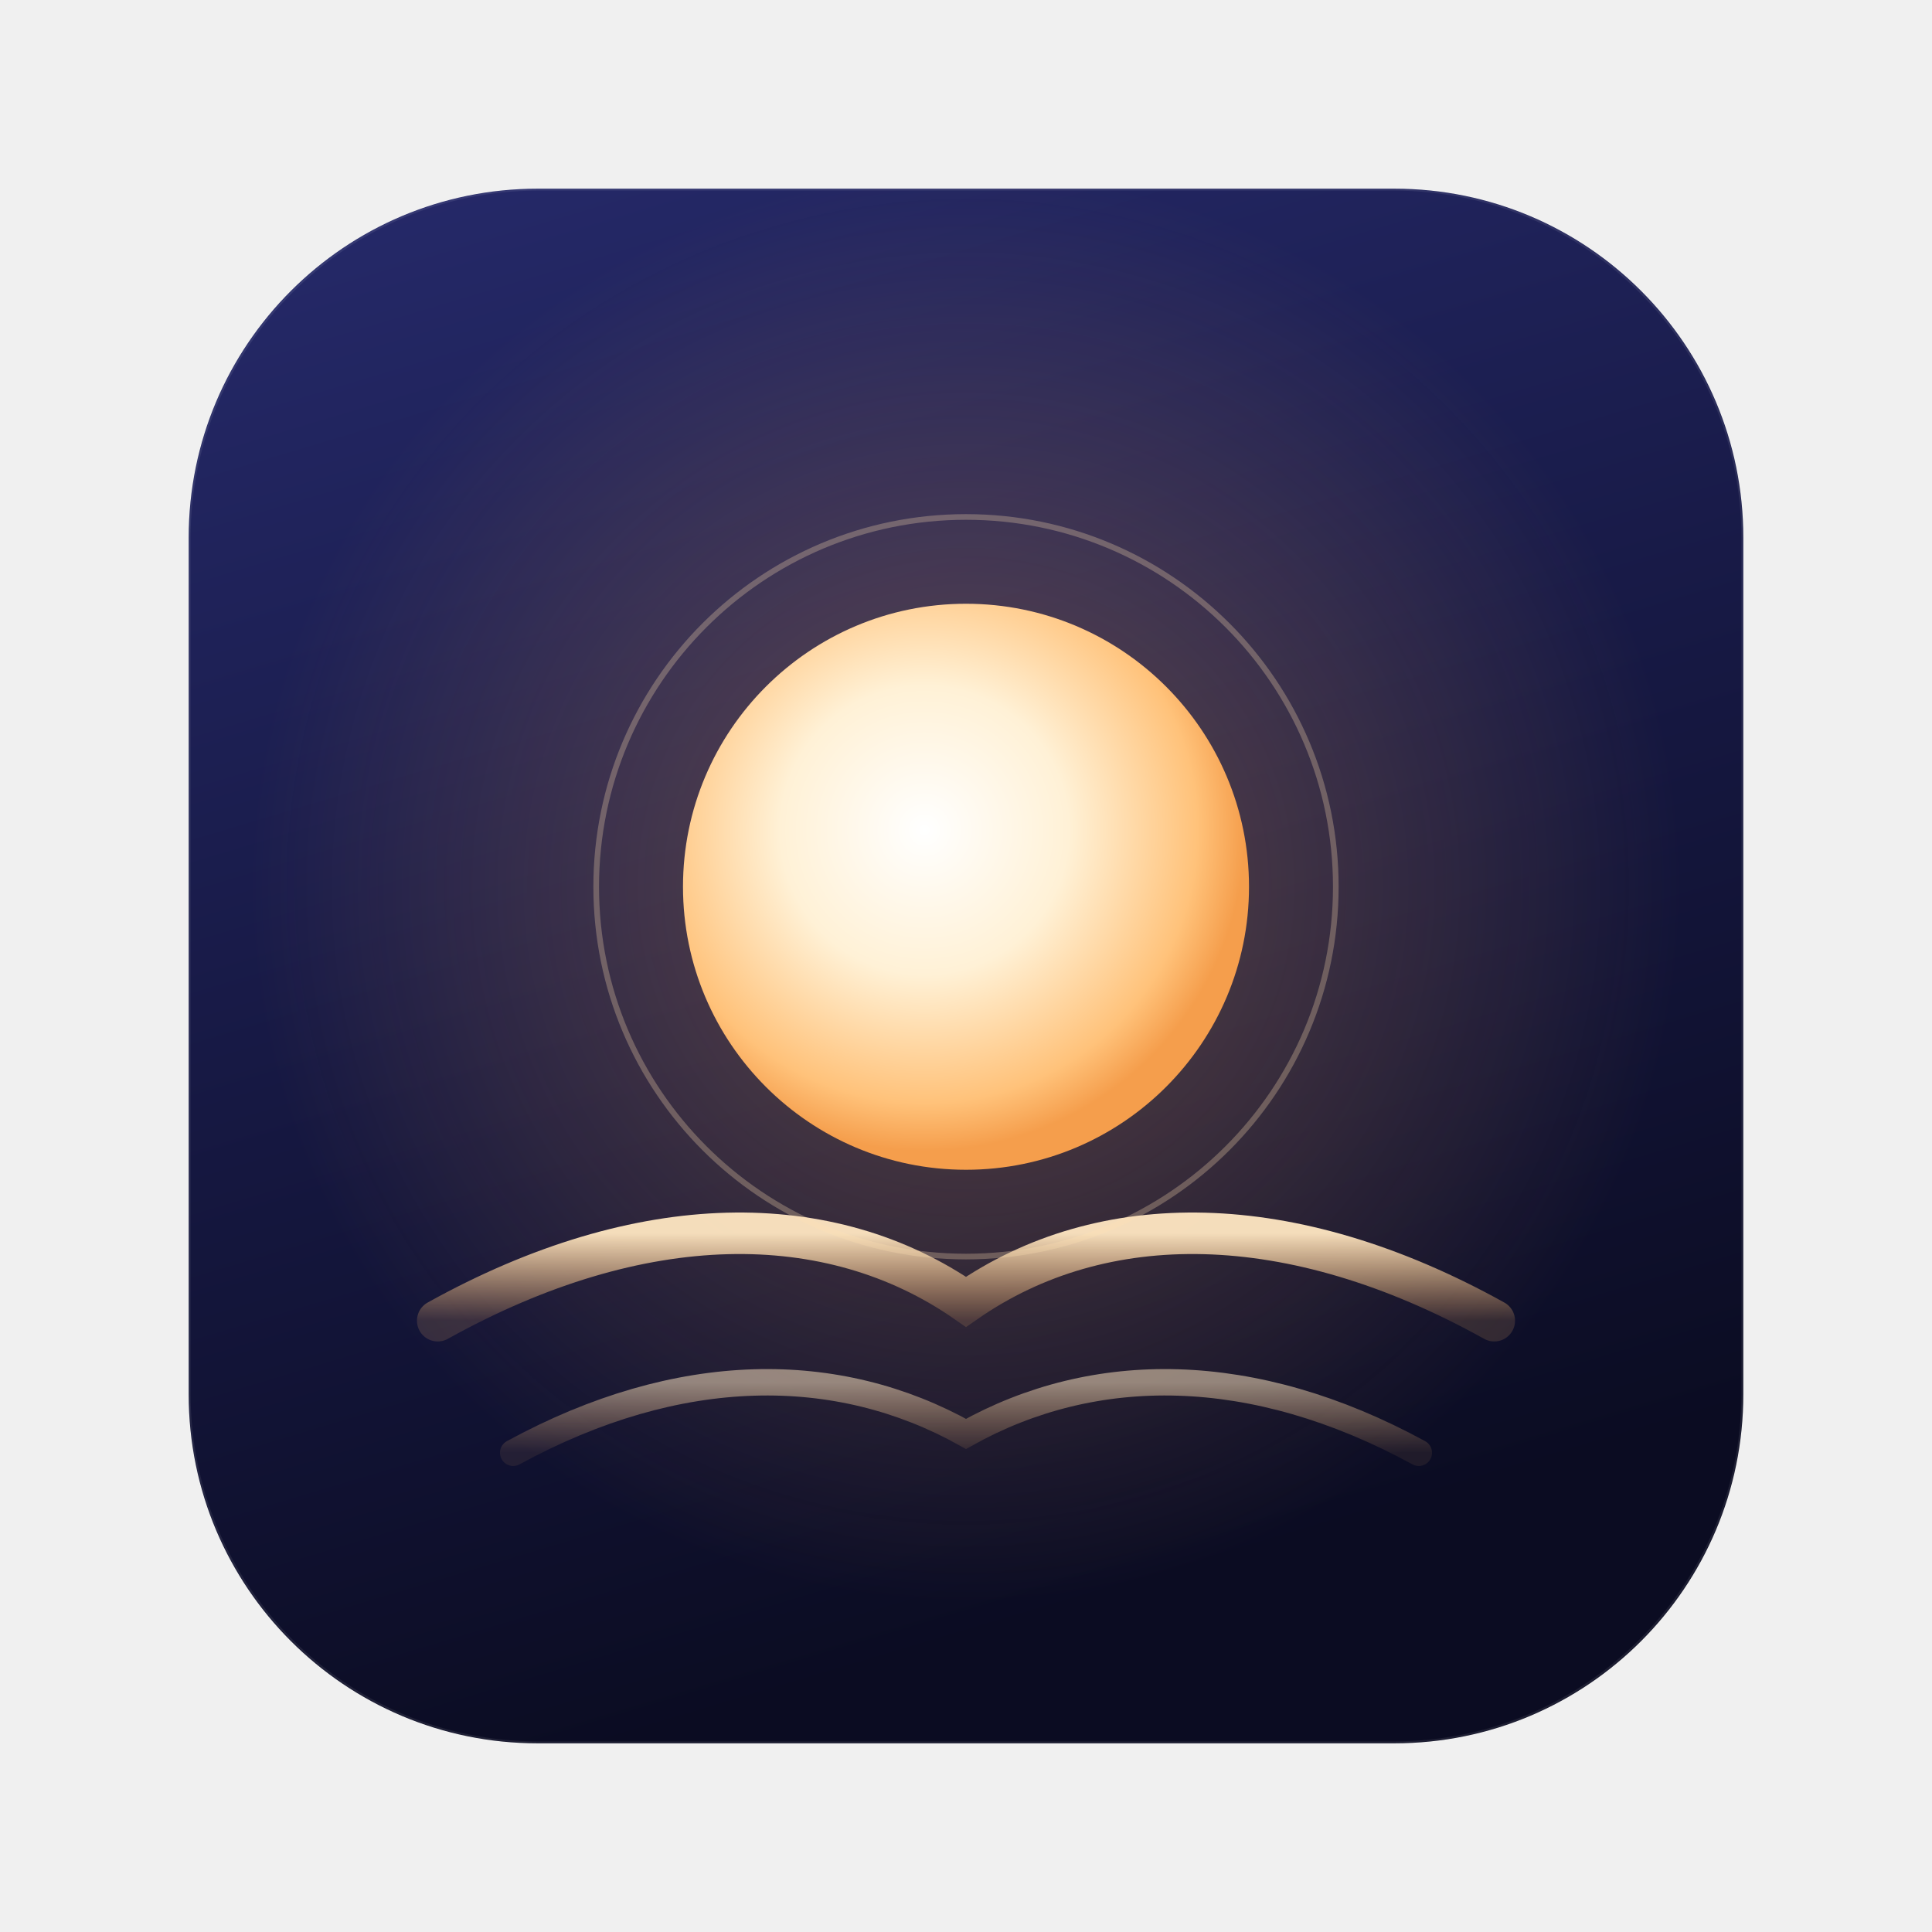
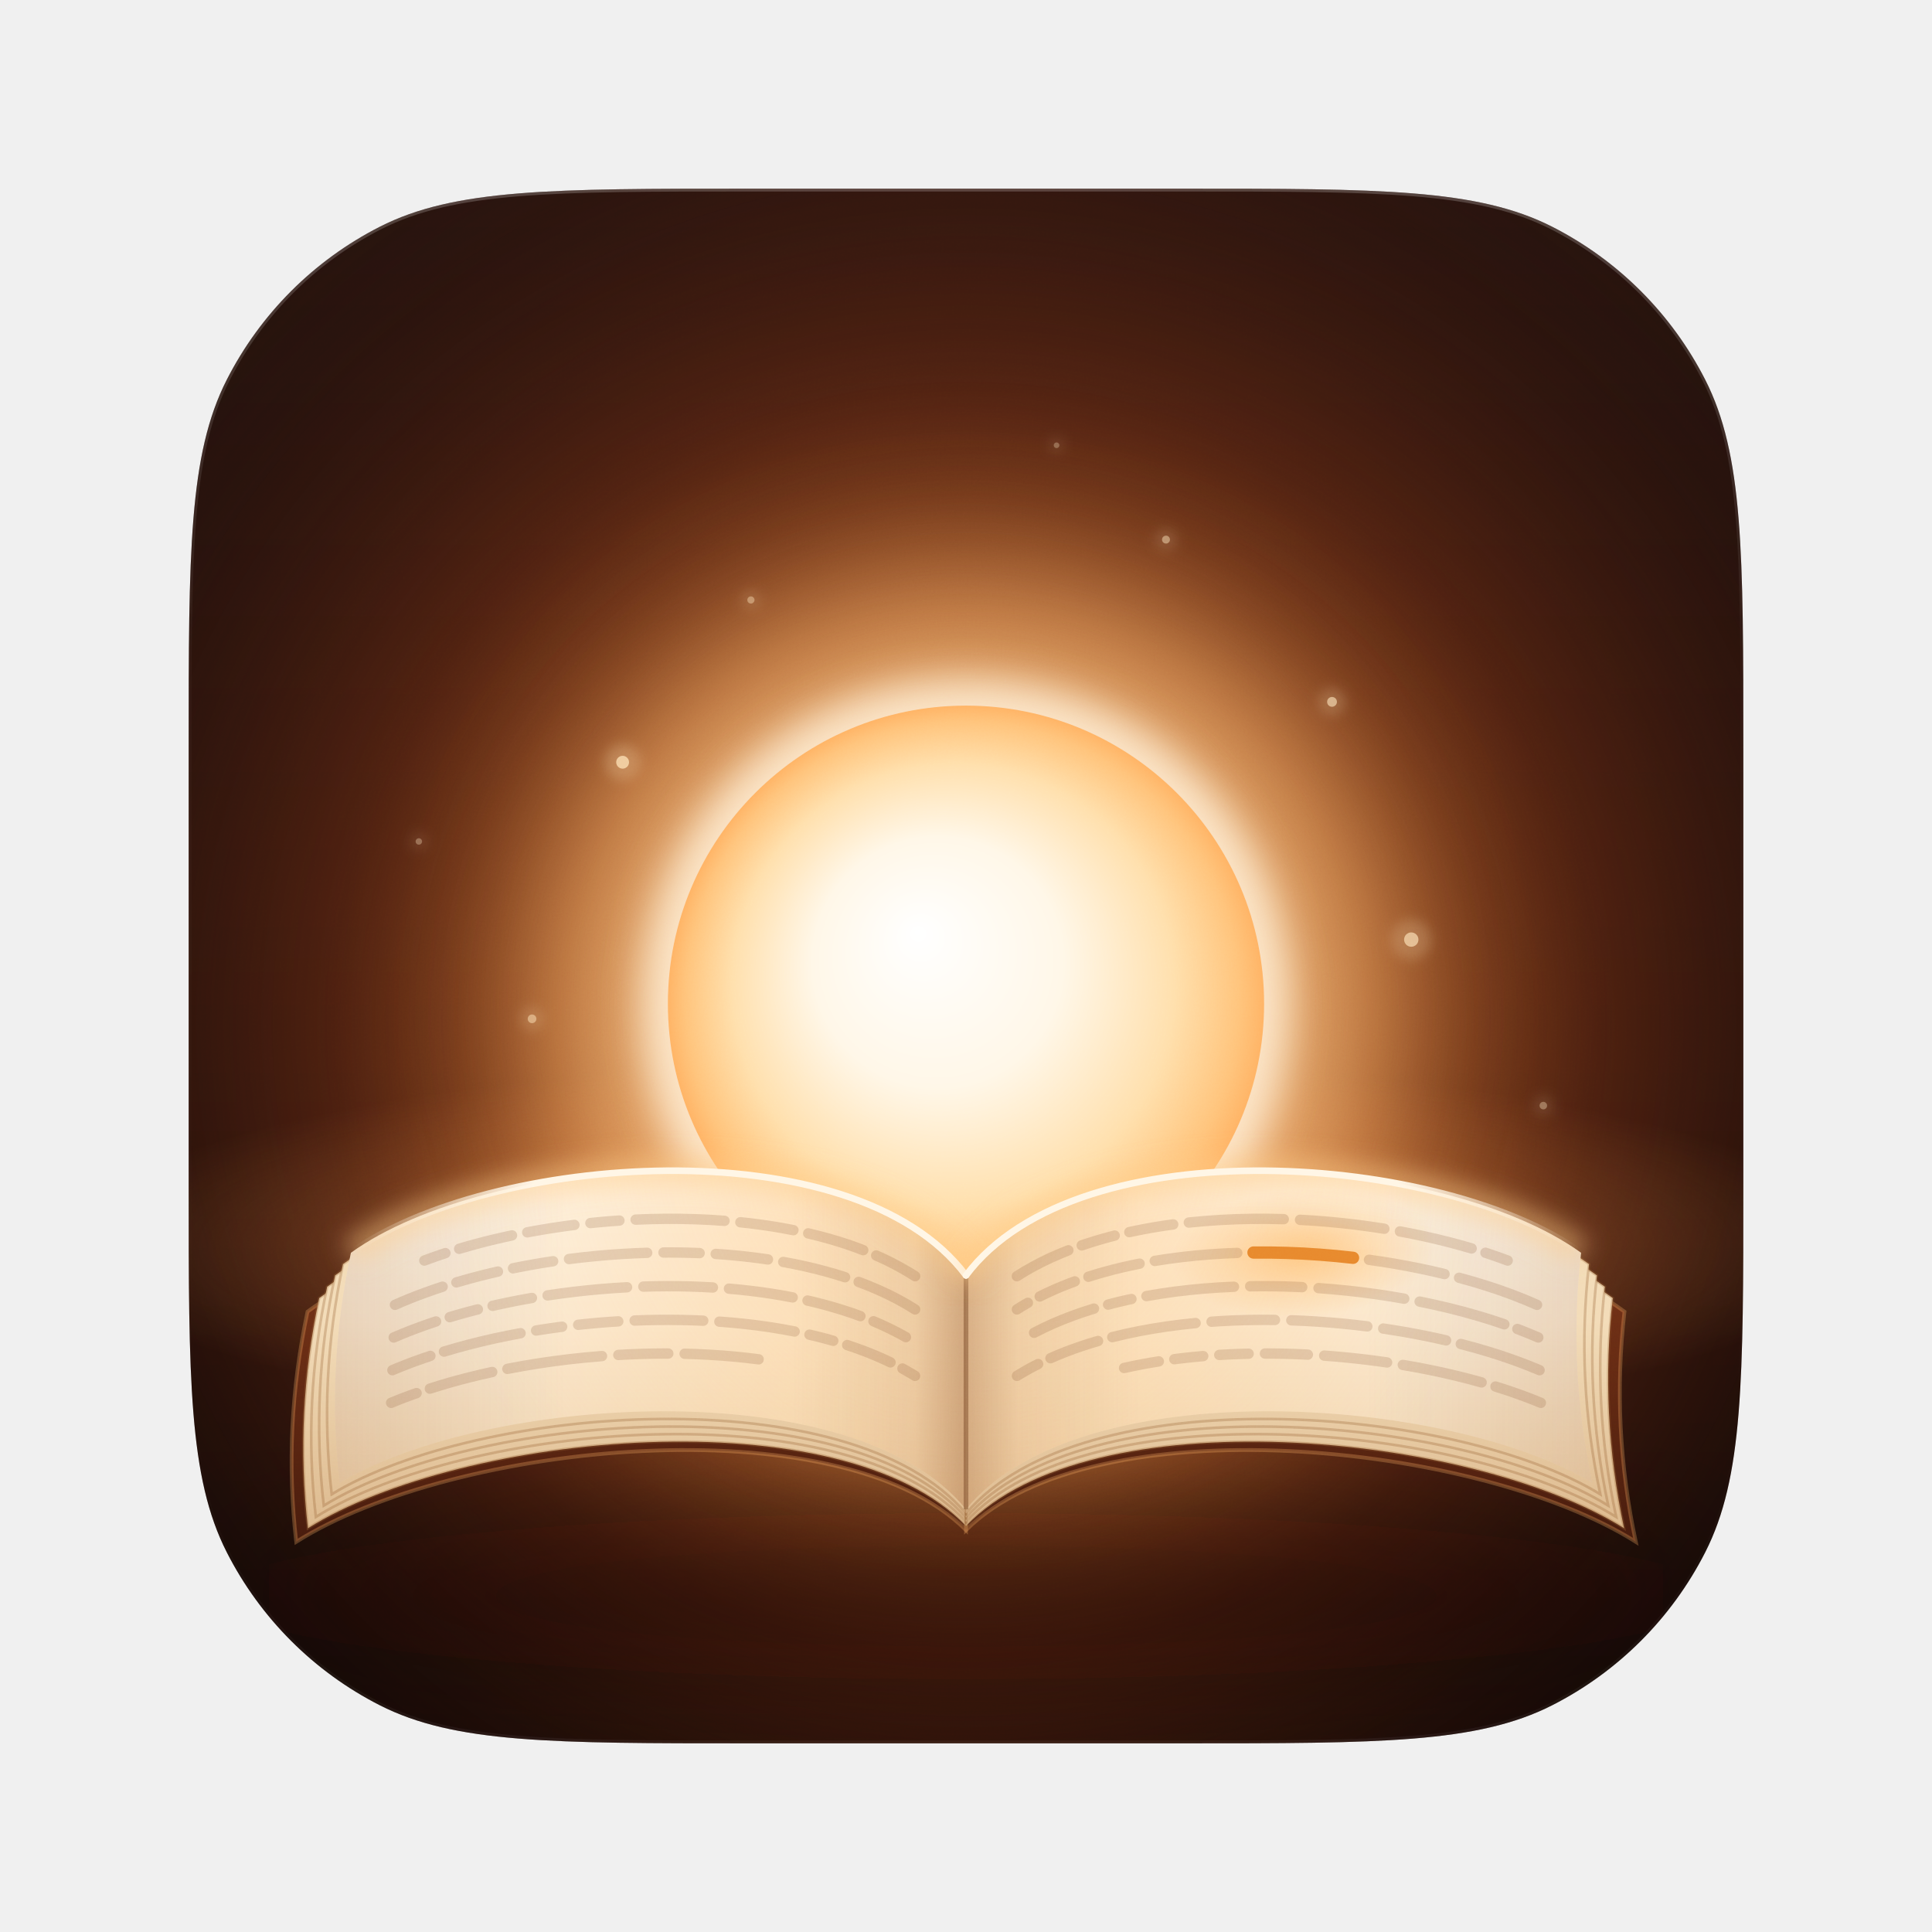
<svg xmlns="http://www.w3.org/2000/svg" width="1024" height="1024" viewBox="0 0 1024 1024">
  <defs>
-     <linearGradient id="bg" x1="0" y1="0" x2="0.3" y2="1">
-       <stop offset="0" stop-color="#262A6B" />
-       <stop offset="0.55" stop-color="#161842" />
-       <stop offset="1" stop-color="#0B0C22" />
-     </linearGradient>
-     <radialGradient id="halo" cx="512" cy="470" r="380" gradientUnits="userSpaceOnUse">
-       <stop offset="0" stop-color="#FFD9A0" stop-opacity="0.55" />
-       <stop offset="0.35" stop-color="#F3A65A" stop-opacity="0.22" />
-       <stop offset="1" stop-color="#F3A65A" stop-opacity="0" />
-     </radialGradient>
-     <radialGradient id="orb" cx="490" cy="440" r="170" gradientUnits="userSpaceOnUse">
-       <stop offset="0" stop-color="#FFFFFF" />
-       <stop offset="0.45" stop-color="#FFF1D6" />
-       <stop offset="0.85" stop-color="#FFC27A" />
-       <stop offset="1" stop-color="#F59E4C" />
-     </radialGradient>
-     <linearGradient id="page" x1="0" y1="0" x2="0" y2="1">
-       <stop offset="0" stop-color="#FFE7C2" stop-opacity="0.95" />
-       <stop offset="1" stop-color="#FFB86B" stop-opacity="0.15" />
-     </linearGradient>
    <clipPath id="sq">
-       <rect x="100" y="100" width="824" height="824" rx="185" />
+       <path d="M627.36 100 c103.83 0 155.75 0 195.41 20.21 a185.4 185.4 0 0 1 81.02 81.02 c20.21 39.66 20.21 91.58 20.21 195.41 L924 627.36 c0 103.83 0 155.75 -20.21 195.41 a185.4 185.4 0 0 1 -81.02 81.02 c-39.66 20.21 -91.58 20.21 -195.41 20.21 L396.64 924 c-103.83 0 -155.75 0 -195.41 -20.21 a185.4 185.4 0 0 1 -81.02 -81.02 c-20.21 -39.66 -20.21 -91.58 -20.21 -195.41 L100 396.64 c0 -103.83 0 -155.75 20.21 -195.41 a185.4 185.4 0 0 1 81.02 -81.02 c39.66 -20.21 91.58 -20.21 195.41 -20.21 Z" />
    </clipPath>
+     <linearGradient id="night" x1="0" y1="100" x2="0" y2="924" gradientUnits="userSpaceOnUse">
+       <stop offset="0" stop-color="#26140f" />
+       <stop offset="0.55" stop-color="#1b0e0a" />
+       <stop offset="1" stop-color="#0f0806" />
+     </linearGradient>
+     <radialGradient id="glow" cx="512" cy="542" r="600" gradientUnits="userSpaceOnUse">
+       <stop offset="0" stop-color="#ffd9a2" />
+       <stop offset="0.2" stop-color="#ffb468" stop-opacity="0.95" />
+       <stop offset="0.36" stop-color="#e57a32" stop-opacity="0.68" />
+       <stop offset="0.56" stop-color="#983c19" stop-opacity="0.4" />
+       <stop offset="0.8" stop-color="#4a1a0d" stop-opacity="0.18" />
+       <stop offset="1" stop-color="#2a0f08" stop-opacity="0" />
+     </radialGradient>
+     <radialGradient id="horizon" cx="512" cy="660" r="1" gradientUnits="userSpaceOnUse" gradientTransform="translate(512 660) scale(480 100) translate(-512 -660)">
+       <stop offset="0" stop-color="#ffd7a0" stop-opacity="0.75" />
+       <stop offset="0.5" stop-color="#ff9e52" stop-opacity="0.26" />
+       <stop offset="1" stop-color="#ff9e52" stop-opacity="0" />
+     </radialGradient>
+     <radialGradient id="orb" cx="512" cy="532" r="158" fx="486" fy="494" gradientUnits="userSpaceOnUse">
+       <stop offset="0" stop-color="#ffffff" />
+       <stop offset="0.42" stop-color="#fff7e8" />
+       <stop offset="0.74" stop-color="#ffe0ad" />
+       <stop offset="0.93" stop-color="#ffc47c" />
+       <stop offset="1" stop-color="#ffb466" />
+     </radialGradient>
+     <linearGradient id="paper" x1="0" y1="600" x2="0" y2="800" gradientUnits="userSpaceOnUse">
+       <stop offset="0" stop-color="#fffaf1" />
+       <stop offset="0.5" stop-color="#fbecd6" />
+       <stop offset="1" stop-color="#efd2ab" />
+     </linearGradient>
+     <linearGradient id="gutterL" x1="420" y1="0" x2="512" y2="0" gradientUnits="userSpaceOnUse">
+       <stop offset="0" stop-color="#8a4c22" stop-opacity="0" />
+       <stop offset="0.7" stop-color="#8a4c22" stop-opacity="0.12" />
+       <stop offset="1" stop-color="#8a4c22" stop-opacity="0.38" />
+     </linearGradient>
+     <linearGradient id="gutterR" x1="604" y1="0" x2="512" y2="0" gradientUnits="userSpaceOnUse">
+       <stop offset="0" stop-color="#8a4c22" stop-opacity="0" />
+       <stop offset="0.7" stop-color="#8a4c22" stop-opacity="0.1" />
+       <stop offset="1" stop-color="#8a4c22" stop-opacity="0.32" />
+     </linearGradient>
+     <linearGradient id="outerL" x1="180" y1="0" x2="300" y2="0" gradientUnits="userSpaceOnUse">
+       <stop offset="0" stop-color="#8a4c22" stop-opacity="0.16" />
+       <stop offset="1" stop-color="#8a4c22" stop-opacity="0" />
+     </linearGradient>
+     <linearGradient id="outerR" x1="844" y1="0" x2="724" y2="0" gradientUnits="userSpaceOnUse">
+       <stop offset="0" stop-color="#8a4c22" stop-opacity="0.16" />
+       <stop offset="1" stop-color="#8a4c22" stop-opacity="0" />
+     </linearGradient>
+     <radialGradient id="backlight" cx="512" cy="600" r="290" gradientUnits="userSpaceOnUse">
+       <stop offset="0" stop-color="#ffc376" stop-opacity="0.55" />
+       <stop offset="1" stop-color="#ffc376" stop-opacity="0" />
+     </radialGradient>
+     <linearGradient id="sheet" x1="0" y1="700" x2="0" y2="830" gradientUnits="userSpaceOnUse">
+       <stop offset="0" stop-color="#f3dcb8" />
+       <stop offset="1" stop-color="#d9b386" />
+     </linearGradient>
+     <linearGradient id="cover" x1="0" y1="660" x2="0" y2="850" gradientUnits="userSpaceOnUse">
+       <stop offset="0" stop-color="#7a3518" />
+       <stop offset="1" stop-color="#3e170b" />
+     </linearGradient>
+     <radialGradient id="lantern" cx="0.5" cy="0.5" r="0.5">
+       <stop offset="0" stop-color="#ffb04f" stop-opacity="0.55" />
+       <stop offset="0.6" stop-color="#ffb04f" stop-opacity="0.2" />
+       <stop offset="1" stop-color="#ffb04f" stop-opacity="0" />
+     </radialGradient>
+     <linearGradient id="rim" x1="0" y1="100" x2="0" y2="924" gradientUnits="userSpaceOnUse">
+       <stop offset="0" stop-color="#fff" stop-opacity="0.2" />
+       <stop offset="0.3" stop-color="#fff" stop-opacity="0.03" />
+       <stop offset="0.8" stop-color="#fff" stop-opacity="0" />
+       <stop offset="1" stop-color="#fff" stop-opacity="0.05" />
+     </linearGradient>
+     <linearGradient id="rimL" x1="186" y1="0" x2="512" y2="0" gradientUnits="userSpaceOnUse">
+       <stop offset="0" stop-color="#fff6e6" stop-opacity="0" />
+       <stop offset="0.3" stop-color="#fff6e6" stop-opacity="1" />
+     </linearGradient>
+     <linearGradient id="rimR" x1="838" y1="0" x2="512" y2="0" gradientUnits="userSpaceOnUse">
+       <stop offset="0" stop-color="#fff6e6" stop-opacity="0" />
+       <stop offset="0.3" stop-color="#fff6e6" stop-opacity="1" />
+     </linearGradient>
+     <filter id="b3" x="-50%" y="-50%" width="200%" height="200%">
+       <feGaussianBlur stdDeviation="3" />
+     </filter>
+     <filter id="b6" x="-50%" y="-50%" width="200%" height="200%">
+       <feGaussianBlur stdDeviation="6" />
+     </filter>
+     <filter id="b10" x="-50%" y="-50%" width="200%" height="200%">
+       <feGaussianBlur stdDeviation="10" />
+     </filter>
+     <filter id="b18" x="-50%" y="-50%" width="200%" height="200%">
+       <feGaussianBlur stdDeviation="18" />
+     </filter>
+     <filter id="b36" x="-50%" y="-50%" width="200%" height="200%">
+       <feGaussianBlur stdDeviation="36" />
+     </filter>
+     <filter id="grain" x="0" y="0" width="100%" height="100%">
+       <feTurbulence type="fractalNoise" baseFrequency="0.9" numOctaves="2" seed="3" stitchTiles="stitch" />
+       <feColorMatrix type="saturate" values="0" />
+       <feComponentTransfer>
+         <feFuncA type="linear" slope="0.5" />
+       </feComponentTransfer>
+     </filter>
  </defs>
  <g clip-path="url(#sq)">
-     <rect x="100" y="100" width="824" height="824" fill="url(#bg)" />
-     <circle cx="512" cy="470" r="380" fill="url(#halo)" />
-     <path d="M232 700 C 340 640, 440 640, 512 690 C 584 640, 684 640, 792 700" fill="none" stroke="url(#page)" stroke-width="22" stroke-linecap="round" />
-     <path d="M272 770 C 360 722, 444 722, 512 760 C 580 722, 664 722, 752 770" fill="none" stroke="url(#page)" stroke-width="14" stroke-linecap="round" opacity="0.55" />
-     <circle cx="512" cy="470" r="150" fill="url(#orb)" />
-     <circle cx="512" cy="470" r="196" fill="none" stroke="#FFE2B5" stroke-opacity="0.28" stroke-width="3" />
+     <rect x="100" y="100" width="824" height="824" fill="url(#night)" />
+     <rect x="100" y="100" width="824" height="824" fill="url(#glow)" />
+     <rect x="100" y="100" width="824" height="824" fill="url(#horizon)" />
+     <g fill="#ffe8c2">
+       <circle cx="330" cy="404" r="9.52" opacity="0.24" filter="url(#b3)" />
+       <circle cx="330" cy="404" r="3.4" opacity="0.75" />
+       <circle cx="706" cy="372" r="7.28" opacity="0.19" filter="url(#b3)" />
+       <circle cx="706" cy="372" r="2.6" opacity="0.6" />
+       <circle cx="748" cy="498" r="10.64" opacity="0.21" filter="url(#b3)" />
+       <circle cx="748" cy="498" r="3.8" opacity="0.65" />
+       <circle cx="282" cy="540" r="6.44" opacity="0.16" filter="url(#b3)" />
+       <circle cx="282" cy="540" r="2.3" opacity="0.5" />
+       <circle cx="618" cy="286" r="5.88" opacity="0.14" filter="url(#b3)" />
+       <circle cx="618" cy="286" r="2.1" opacity="0.45" />
+       <circle cx="398" cy="318" r="5.32" opacity="0.13" filter="url(#b3)" />
+       <circle cx="398" cy="318" r="1.9" opacity="0.4" />
+       <circle cx="818" cy="586" r="5.6" opacity="0.11" filter="url(#b3)" />
+       <circle cx="818" cy="586" r="2" opacity="0.35" />
+       <circle cx="222" cy="446" r="4.76" opacity="0.1" filter="url(#b3)" />
+       <circle cx="222" cy="446" r="1.7" opacity="0.32" />
+       <circle cx="560" cy="236" r="4.2" opacity="0.1" filter="url(#b3)" />
+       <circle cx="560" cy="236" r="1.5" opacity="0.3" />
+     </g>
+     <circle cx="512" cy="532" r="218" fill="#ffcf92" opacity="0.5" filter="url(#b36)" />
+     <circle cx="512" cy="532" r="172" fill="#fff0d8" opacity="0.85" filter="url(#b10)" />
+     <circle cx="512" cy="532" r="158" fill="url(#orb)" />
+     <ellipse cx="512" cy="846" rx="400" ry="44" fill="#070302" opacity="0.42" filter="url(#b36)" />
+     <path d="M163 695.2 C242.67 636.47 444.33 613.73 512 687 L512 811 C444.33 743.73 240.67 764.47 157 817.2 Q150 756.2 163 695.2 Z" fill="url(#cover)" />
+     <path d="M861 695.2 C781.33 636.47 579.67 613.73 512 687 L512 811 C579.67 743.73 783.33 764.47 867 817.2 Q854 756.2 861 695.2 Z" fill="url(#cover)" />
+     <path d="M163 695.2 C242.67 636.47 444.33 613.73 512 687 L512 811 C444.33 743.73 240.67 764.47 157 817.2 Q150 756.2 163 695.2 Z" fill="none" stroke="#ffb46a" stroke-opacity="0.28" stroke-width="2" />
+     <path d="M861 695.2 C781.33 636.47 579.67 613.73 512 687 L512 811 C579.67 743.73 783.33 764.47 867 817.2 Q854 756.2 861 695.2 Z" fill="none" stroke="#ffb46a" stroke-opacity="0.28" stroke-width="2" />
+     <path d="M169.2 688 C246.8 630.93 446.4 609.87 512 684.8 L512 808.8 C446.4 739.87 244.8 758.93 163.2 810 Q156.2 749 169.2 688 Z" fill="url(#sheet)" stroke="#9a6438" stroke-opacity="0.32" stroke-width="1.4" />
+     <path d="M854.8 688 C777.2 630.93 577.6 609.87 512 684.8 L512 808.8 C577.6 739.87 779.2 758.93 860.8 810 Q847.8 749 854.8 688 Z" fill="url(#sheet)" stroke="#9a6438" stroke-opacity="0.32" stroke-width="1.4" />
+     <path d="M173.4 682 C249.6 626.2 447.8 606.4 512 682.6 L512 806.6 C447.8 736.4 247.6 754.2 167.4 804 Q160.4 743 173.4 682 Z" fill="url(#sheet)" stroke="#9a6438" stroke-opacity="0.32" stroke-width="1.4" />
+     <path d="M850.6 682 C774.4 626.2 576.2 606.4 512 682.6 L512 806.6 C576.2 736.4 776.4 754.2 856.6 804 Q843.6 743 850.6 682 Z" fill="url(#sheet)" stroke="#9a6438" stroke-opacity="0.32" stroke-width="1.4" />
+     <path d="M177.6 676 C252.4 621.47 449.2 602.93 512 680.4 L512 804.4 C449.2 732.93 250.4 749.47 171.6 798 Q164.6 737 177.6 676 Z" fill="url(#sheet)" stroke="#9a6438" stroke-opacity="0.32" stroke-width="1.4" />
+     <path d="M846.4 676 C771.6 621.47 574.8 602.93 512 680.4 L512 804.4 C574.8 732.93 773.6 749.47 852.4 798 Q839.4 737 846.4 676 Z" fill="url(#sheet)" stroke="#9a6438" stroke-opacity="0.32" stroke-width="1.4" />
+     <path d="M181.8 670 C255.2 616.73 450.6 599.47 512 678.2 L512 802.2 C450.6 729.47 253.2 744.73 175.8 792 Q168.8 731 181.8 670 Z" fill="url(#sheet)" stroke="#9a6438" stroke-opacity="0.32" stroke-width="1.4" />
+     <path d="M842.2 670 C768.8 616.73 573.4 599.47 512 678.2 L512 802.2 C573.4 729.47 770.8 744.73 848.2 792 Q835.2 731 842.2 670 Z" fill="url(#sheet)" stroke="#9a6438" stroke-opacity="0.32" stroke-width="1.4" />
+     <path d="M186 664 C258 612 452 596 512 676 L512 800 C452 726 256 740 180 786 Q173 725 186 664 Z" fill="url(#paper)" />
+     <path d="M186 664 C258 612 452 596 512 676 L512 800 C452 726 256 740 180 786 Q173 725 186 664 Z" fill="url(#backlight)" />
+     <path d="M186 664 C258 612 452 596 512 676 L512 800 C452 726 256 740 180 786 Q173 725 186 664 Z" fill="url(#gutterL)" />
+     <path d="M186 664 C258 612 452 596 512 676 L512 800 C452 726 256 740 180 786 Q173 725 186 664 Z" fill="url(#outerL)" />
+     <path d="M838 664 C766 612 572 596 512 676 L512 800 C572 726 768 740 844 786 Q831 725 838 664 Z" fill="url(#paper)" />
+     <path d="M838 664 C766 612 572 596 512 676 L512 800 C572 726 768 740 844 786 Q831 725 838 664 Z" fill="url(#backlight)" />
+     <path d="M838 664 C766 612 572 596 512 676 L512 800 C572 726 768 740 844 786 Q831 725 838 664 Z" fill="url(#gutterR)" />
+     <path d="M838 664 C766 612 572 596 512 676 L512 800 C572 726 768 740 844 786 Q831 725 838 664 Z" fill="url(#outerR)" />
+     <ellipse cx="0" cy="0" rx="1" ry="1" fill="url(#lantern)" transform="translate(690.84 664.43) rotate(-4) scale(70 34)" />
+     <path d="M717.14 666.66 L708.42 665.74 L699.65 665 L690.84 664.43 L682.01 664.06 L673.18 663.87 L664.37 663.87" stroke="#ffb35c" stroke-opacity="0.7" stroke-width="16" stroke-linecap="round" fill="none" filter="url(#b6)" />
+     <g stroke="#7a4626" stroke-opacity="0.18" stroke-width="5.5" stroke-linecap="round" fill="none">
+       <path d="M224.9 668.12 L226.72 667.44 L228.56 666.77 L230.42 666.11 L232.28 665.46 L234.17 664.82 L236.07 664.19" />
+       <path d="M243.37 661.9 L247.88 660.59 L252.45 659.32 L257.09 658.1 L261.79 656.94 L266.55 655.84 L271.37 654.78" />
+       <path d="M279.45 653.16 L283.55 652.4 L287.68 651.69 L291.84 651.01 L296.02 650.38 L300.22 649.78 L304.45 649.23" />
+       <path d="M312.93 648.25 L315.48 647.99 L318.04 647.75 L320.6 647.52 L323.16 647.3 L325.73 647.11 L328.3 646.92" />
+       <path d="M336.9 646.43 L344.8 646.14 L352.7 646 L360.59 646.02 L368.44 646.21 L376.26 646.55 L384.02 647.07" />
+       <path d="M392.41 647.82 L397.19 648.34 L401.94 648.94 L406.65 649.6 L411.32 650.33 L415.94 651.14 L420.52 652.01" />
+       <path d="M428.37 653.71 L433.44 654.95 L438.43 656.28 L443.34 657.71 L448.16 659.24 L452.9 660.87 L457.53 662.6" />
+       <path d="M464.4 665.44 L468.04 667.08 L471.6 668.8 L475.08 670.59 L478.49 672.46 L481.8 674.39 L485.04 676.41" />
+       <path d="M209.35 691.59 L213.31 689.87 L217.38 688.19 L221.54 686.56 L225.81 684.98 L230.16 683.45 L234.6 681.97" />
+       <path d="M241.91 679.7 L245.47 678.67 L249.08 677.66 L252.74 676.68 L256.43 675.74 L260.16 674.83 L263.93 673.95" />
+       <path d="M271.92 672.23 L275.41 671.53 L278.92 670.87 L282.45 670.22 L286 669.61 L289.57 669.03 L293.17 668.48" />
+       <path d="M301.57 667.31 L308.4 666.48 L315.28 665.77 L322.18 665.16 L329.12 664.67 L336.07 664.29 L343.02 664.02" />
+       <path d="M351.66 663.86 L354.86 663.84 L358.06 663.86 L361.26 663.89 L364.46 663.96 L367.64 664.05 L370.82 664.17" />
+       <path d="M379.34 664.61 L384.03 664.94 L388.69 665.34 L393.32 665.79 L397.93 666.31 L402.5 666.89 L407.04 667.53" />
+       <path d="M415.14 668.86 L420.81 669.93 L426.41 671.11 L431.92 672.4 L437.35 673.81 L442.68 675.32 L447.91 676.96" />
+       <path d="M455.09 679.45 L460.46 681.52 L465.68 683.74 L470.76 686.09 L475.68 688.59 L480.44 691.23 L485.02 694.02" />
+       <path d="M208.67 708.9 L212.21 707.39 L215.84 705.92 L219.55 704.48 L223.33 703.08 L227.18 701.72 L231.11 700.4" />
+       <path d="M238.36 698.12 L240.79 697.39 L243.25 696.68 L245.72 695.99 L248.22 695.31 L250.74 694.65 L253.27 694" />
+       <path d="M261.09 692.12 L264.5 691.35 L267.93 690.62 L271.4 689.91 L274.89 689.22 L278.4 688.57 L281.94 687.94" />
+       <path d="M290.24 686.59 L297.14 685.6 L304.1 684.71 L311.11 683.93 L318.16 683.27 L325.24 682.72 L332.34 682.28" />
+       <path d="M340.99 681.92 L347.17 681.76 L353.34 681.7 L359.5 681.73 L365.65 681.86 L371.77 682.08 L377.87 682.4" />
+       <path d="M386.35 683.01 L392.11 683.55 L397.82 684.18 L403.49 684.9 L409.1 685.72 L414.65 686.64 L420.14 687.66" />
+       <path d="M428.01 689.32 L432.87 690.48 L437.66 691.72 L442.38 693.05 L447.01 694.47 L451.57 695.97 L456.03 697.57" />
+       <path d="M462.96 700.3 L465.95 701.59 L468.9 702.92 L471.79 704.3 L474.62 705.72 L477.41 707.19 L480.14 708.71" />
+       <path d="M207.99 726.22 L211.18 724.88 L214.45 723.58 L217.77 722.3 L221.16 721.06 L224.61 719.84 L228.11 718.65" />
+       <path d="M235.32 716.37 L241.75 714.49 L248.32 712.71 L255.04 711.03 L261.88 709.45 L268.84 707.99 L275.9 706.63" />
+       <path d="M284.15 705.2 L286.43 704.84 L288.72 704.48 L291.02 704.14 L293.32 703.81 L295.63 703.49 L297.94 703.19" />
+       <path d="M306.45 702.17 L309.97 701.8 L313.5 701.45 L317.04 701.13 L320.58 700.84 L324.14 700.58 L327.7 700.35" />
+       <path d="M336.36 699.91 L342.45 699.7 L348.53 699.58 L354.61 699.55 L360.67 699.61 L366.72 699.75 L372.74 699.99" />
+       <path d="M381.28 700.5 L388.1 701.04 L394.86 701.72 L401.56 702.52 L408.18 703.45 L414.72 704.52 L421.17 705.72" />
+       <path d="M429.03 707.4 L431.17 707.9 L433.29 708.42 L435.4 708.95 L437.49 709.5 L439.57 710.07 L441.64 710.65" />
+       <path d="M449.02 712.91 L453.03 714.26 L456.97 715.69 L460.83 717.18 L464.63 718.75 L468.35 720.38 L471.98 722.09" />
+       <path d="M478.31 725.35 L479.45 725.98 L480.58 726.62 L481.7 727.26 L482.81 727.92 L483.91 728.58 L485 729.25" />
+       <path d="M207.31 743.53 L209.48 742.64 L211.69 741.76 L213.92 740.89 L216.19 740.04 L218.48 739.2 L220.8 738.37" />
+       <path d="M227.82 736.01 L233.07 734.37 L238.44 732.79 L243.91 731.28 L249.48 729.85 L255.14 728.48 L260.9 727.19" />
+       <path d="M268.94 725.53 L277.05 724.02 L285.28 722.66 L293.61 721.45 L302.03 720.39 L310.52 719.49 L319.07 718.74" />
+       <path d="M327.73 718.15 L332.14 717.91 L336.56 717.72 L340.97 717.57 L345.39 717.47 L349.8 717.41 L354.21 717.4" />
+       <path d="M362.87 717.51 L369.51 717.72 L376.12 718.05 L382.69 718.48 L389.21 719.02 L395.67 719.69 L402.08 720.46" />
+       <path d="M799.1 668.12 L797.18 667.4 L795.24 666.7 L793.29 666.01 L791.31 665.33 L789.33 664.66 L787.32 663.99" />
+       <path d="M780 661.71 L773.94 659.97 L767.75 658.32 L761.45 656.76 L755.05 655.3 L748.56 653.94 L741.98 652.68" />
+       <path d="M733.74 651.26 L726.42 650.15 L719.03 649.16 L711.59 648.31 L704.1 647.58 L696.58 646.98 L689.04 646.53" />
+       <path d="M680.42 646.18 L671.94 646.01 L663.48 646.02 L655.05 646.22 L646.67 646.61 L638.34 647.2 L630.1 647.97" />
+       <path d="M621.82 648.97 L617.87 649.52 L613.94 650.13 L610.04 650.78 L606.18 651.49 L602.35 652.24 L598.55 653.05" />
+       <path d="M590.81 654.88 L587.82 655.66 L584.86 656.48 L581.94 657.33 L579.04 658.21 L576.17 659.13 L573.34 660.08" />
+       <path d="M566.25 662.69 L561.38 664.67 L556.63 666.77 L552.01 669 L547.52 671.34 L543.17 673.81 L538.96 676.41" />
+       <path d="M814.65 691.59 L808.35 688.89 L801.79 686.31 L795 683.85 L787.99 681.52 L780.76 679.31 L773.35 677.24" />
+       <path d="M765.64 675.27 L759.19 673.76 L752.64 672.35 L745.99 671.04 L739.27 669.83 L732.46 668.72 L725.6 667.73" />
+       <path d="M717.14 666.66 L708.42 665.74 L699.65 665 L690.84 664.43 L682.01 664.06 L673.18 663.87 L664.37 663.87" stroke="#e88a2e" stroke-opacity="1" stroke-width="6.5" />
+       <path d="M655.78 664.07 L648.34 664.39 L640.94 664.87 L633.6 665.5 L626.33 666.28 L619.14 667.22 L612.04 668.31" />
+       <path d="M604.02 669.77 L599.35 670.73 L594.73 671.77 L590.16 672.88 L585.66 674.08 L581.23 675.35 L576.87 676.7" />
+       <path d="M569.67 679.17 L566.44 680.38 L563.26 681.64 L560.13 682.94 L557.06 684.3 L554.03 685.71 L551.07 687.17" />
+       <path d="M544.79 690.53 L543.8 691.09 L542.82 691.67 L541.85 692.25 L540.88 692.83 L539.93 693.42 L538.98 694.02" />
+       <path d="M815.33 708.9 L813.53 708.13 L811.71 707.36 L809.87 706.61 L808.01 705.86 L806.12 705.12 L804.22 704.39" />
+       <path d="M797.34 701.9 L790.33 699.57 L783.11 697.37 L775.69 695.29 L768.1 693.34 L760.33 691.54 L752.43 689.87" />
+       <path d="M744.27 688.33 L736.87 687.07 L729.39 685.95 L721.83 684.94 L714.21 684.07 L706.54 683.33 L698.84 682.72" />
+       <path d="M690.2 682.21 L685.6 682.01 L681 681.85 L676.4 681.75 L671.8 681.7 L667.21 681.7 L662.62 681.76" />
+       <path d="M654.03 682 L646.1 682.4 L638.24 682.96 L630.45 683.7 L622.74 684.6 L615.13 685.69 L607.63 686.95" />
+       <path d="M599.68 688.51 L597.59 688.96 L595.51 689.43 L593.45 689.91 L591.39 690.41 L589.35 690.93 L587.32 691.46" />
+       <path d="M579.83 693.59 L574.19 695.38 L568.68 697.31 L563.31 699.37 L558.08 701.57 L553 703.92 L548.08 706.4" />
+       <path d="M816.01 726.22 L809.63 723.61 L802.99 721.11 L796.12 718.73 L789.03 716.47 L781.73 714.34 L774.24 712.34" />
+       <path d="M766.46 710.44 L761.07 709.22 L755.6 708.07 L750.07 706.99 L744.48 705.98 L738.83 705.04 L733.13 704.16" />
+       <path d="M724.7 703.01 L718.06 702.22 L711.39 701.53 L704.68 700.94 L697.94 700.46 L691.19 700.07 L684.43 699.79" />
+       <path d="M675.76 699.58 L670.12 699.55 L664.49 699.59 L658.87 699.71 L653.27 699.9 L647.7 700.18 L642.15 700.54" />
+       <path d="M633.7 701.25 L626.07 702.07 L618.54 703.05 L611.1 704.21 L603.79 705.53 L596.59 707.03 L589.54 708.71" />
+       <path d="M581.98 710.76 L577.58 712.08 L573.26 713.48 L569.01 714.96 L564.85 716.52 L560.76 718.16 L556.77 719.88" />
+       <path d="M550.24 722.97 L548.3 723.96 L546.39 724.97 L544.5 726.01 L542.64 727.07 L540.81 728.15 L539 729.25" />
+       <path d="M816.69 743.53 L812.9 741.99 L809.02 740.49 L805.04 739.03 L800.99 737.61 L796.85 736.23 L792.63 734.89" />
+       <path d="M785.28 732.71 L778.65 730.9 L771.87 729.2 L764.96 727.59 L757.93 726.1 L750.78 724.71 L743.53 723.44" />
+       <path d="M735.19 722.13 L729.71 721.36 L724.2 720.66 L718.65 720.02 L713.08 719.45 L707.48 718.94 L701.86 718.51" />
+       <path d="M693.19 717.98 L689.4 717.8 L685.61 717.65 L681.82 717.54 L678.03 717.46 L674.24 717.41 L670.46 717.4" />
+       <path d="M661.79 717.5 L659.19 717.56 L656.59 717.65 L654 717.74 L651.41 717.86 L648.82 717.99 L646.24 718.14" />
+       <path d="M637.73 718.76 L635.16 718.99 L632.59 719.24 L630.04 719.5 L627.49 719.78 L624.95 720.08 L622.42 720.4" />
+       <path d="M614.2 721.57 L611.08 722.08 L607.97 722.61 L604.89 723.18 L601.83 723.78 L598.79 724.4 L595.78 725.06" />
+     </g>
+     <path d="M512 676 L512 800" stroke="#6b3a18" stroke-opacity="0.42" stroke-width="2.5" />
+     <path d="M186 664 C258 612 452 596 512 676" fill="none" stroke="#ffcf8a" stroke-width="14" stroke-opacity="0.5" filter="url(#b6)" />
+     <path d="M186 664 C258 612 452 596 512 676" fill="none" stroke="url(#rimL)" stroke-width="3.5" stroke-linecap="round" />
+     <path d="M838 664 C766 612 572 596 512 676" fill="none" stroke="#ffcf8a" stroke-width="14" stroke-opacity="0.5" filter="url(#b6)" />
+     <path d="M838 664 C766 612 572 596 512 676" fill="none" stroke="url(#rimR)" stroke-width="3.5" stroke-linecap="round" />
+     <rect x="100" y="100" width="824" height="824" filter="url(#grain)" opacity="0.1" style="mix-blend-mode:overlay" />
  </g>
-   <rect x="100.5" y="100.5" width="823" height="823" rx="185" fill="none" stroke="#FFFFFF" stroke-opacity="0.08" />
+   <path d="M627.36 100 c103.83 0 155.75 0 195.41 20.21 a185.4 185.4 0 0 1 81.02 81.02 c20.21 39.66 20.21 91.58 20.21 195.41 L924 627.36 c0 103.83 0 155.75 -20.21 195.41 a185.4 185.4 0 0 1 -81.02 81.02 c-39.66 20.21 -91.58 20.21 -195.41 20.21 L396.64 924 c-103.83 0 -155.75 0 -195.41 -20.21 a185.4 185.4 0 0 1 -81.02 -81.02 c-20.21 -39.66 -20.21 -91.58 -20.21 -195.41 L100 396.64 c0 -103.83 0 -155.75 20.21 -195.41 a185.4 185.4 0 0 1 81.02 -81.02 c39.66 -20.21 91.58 -20.21 195.41 -20.21 Z" fill="none" stroke="url(#rim)" stroke-width="3" clip-path="url(#sq)" />
</svg>
